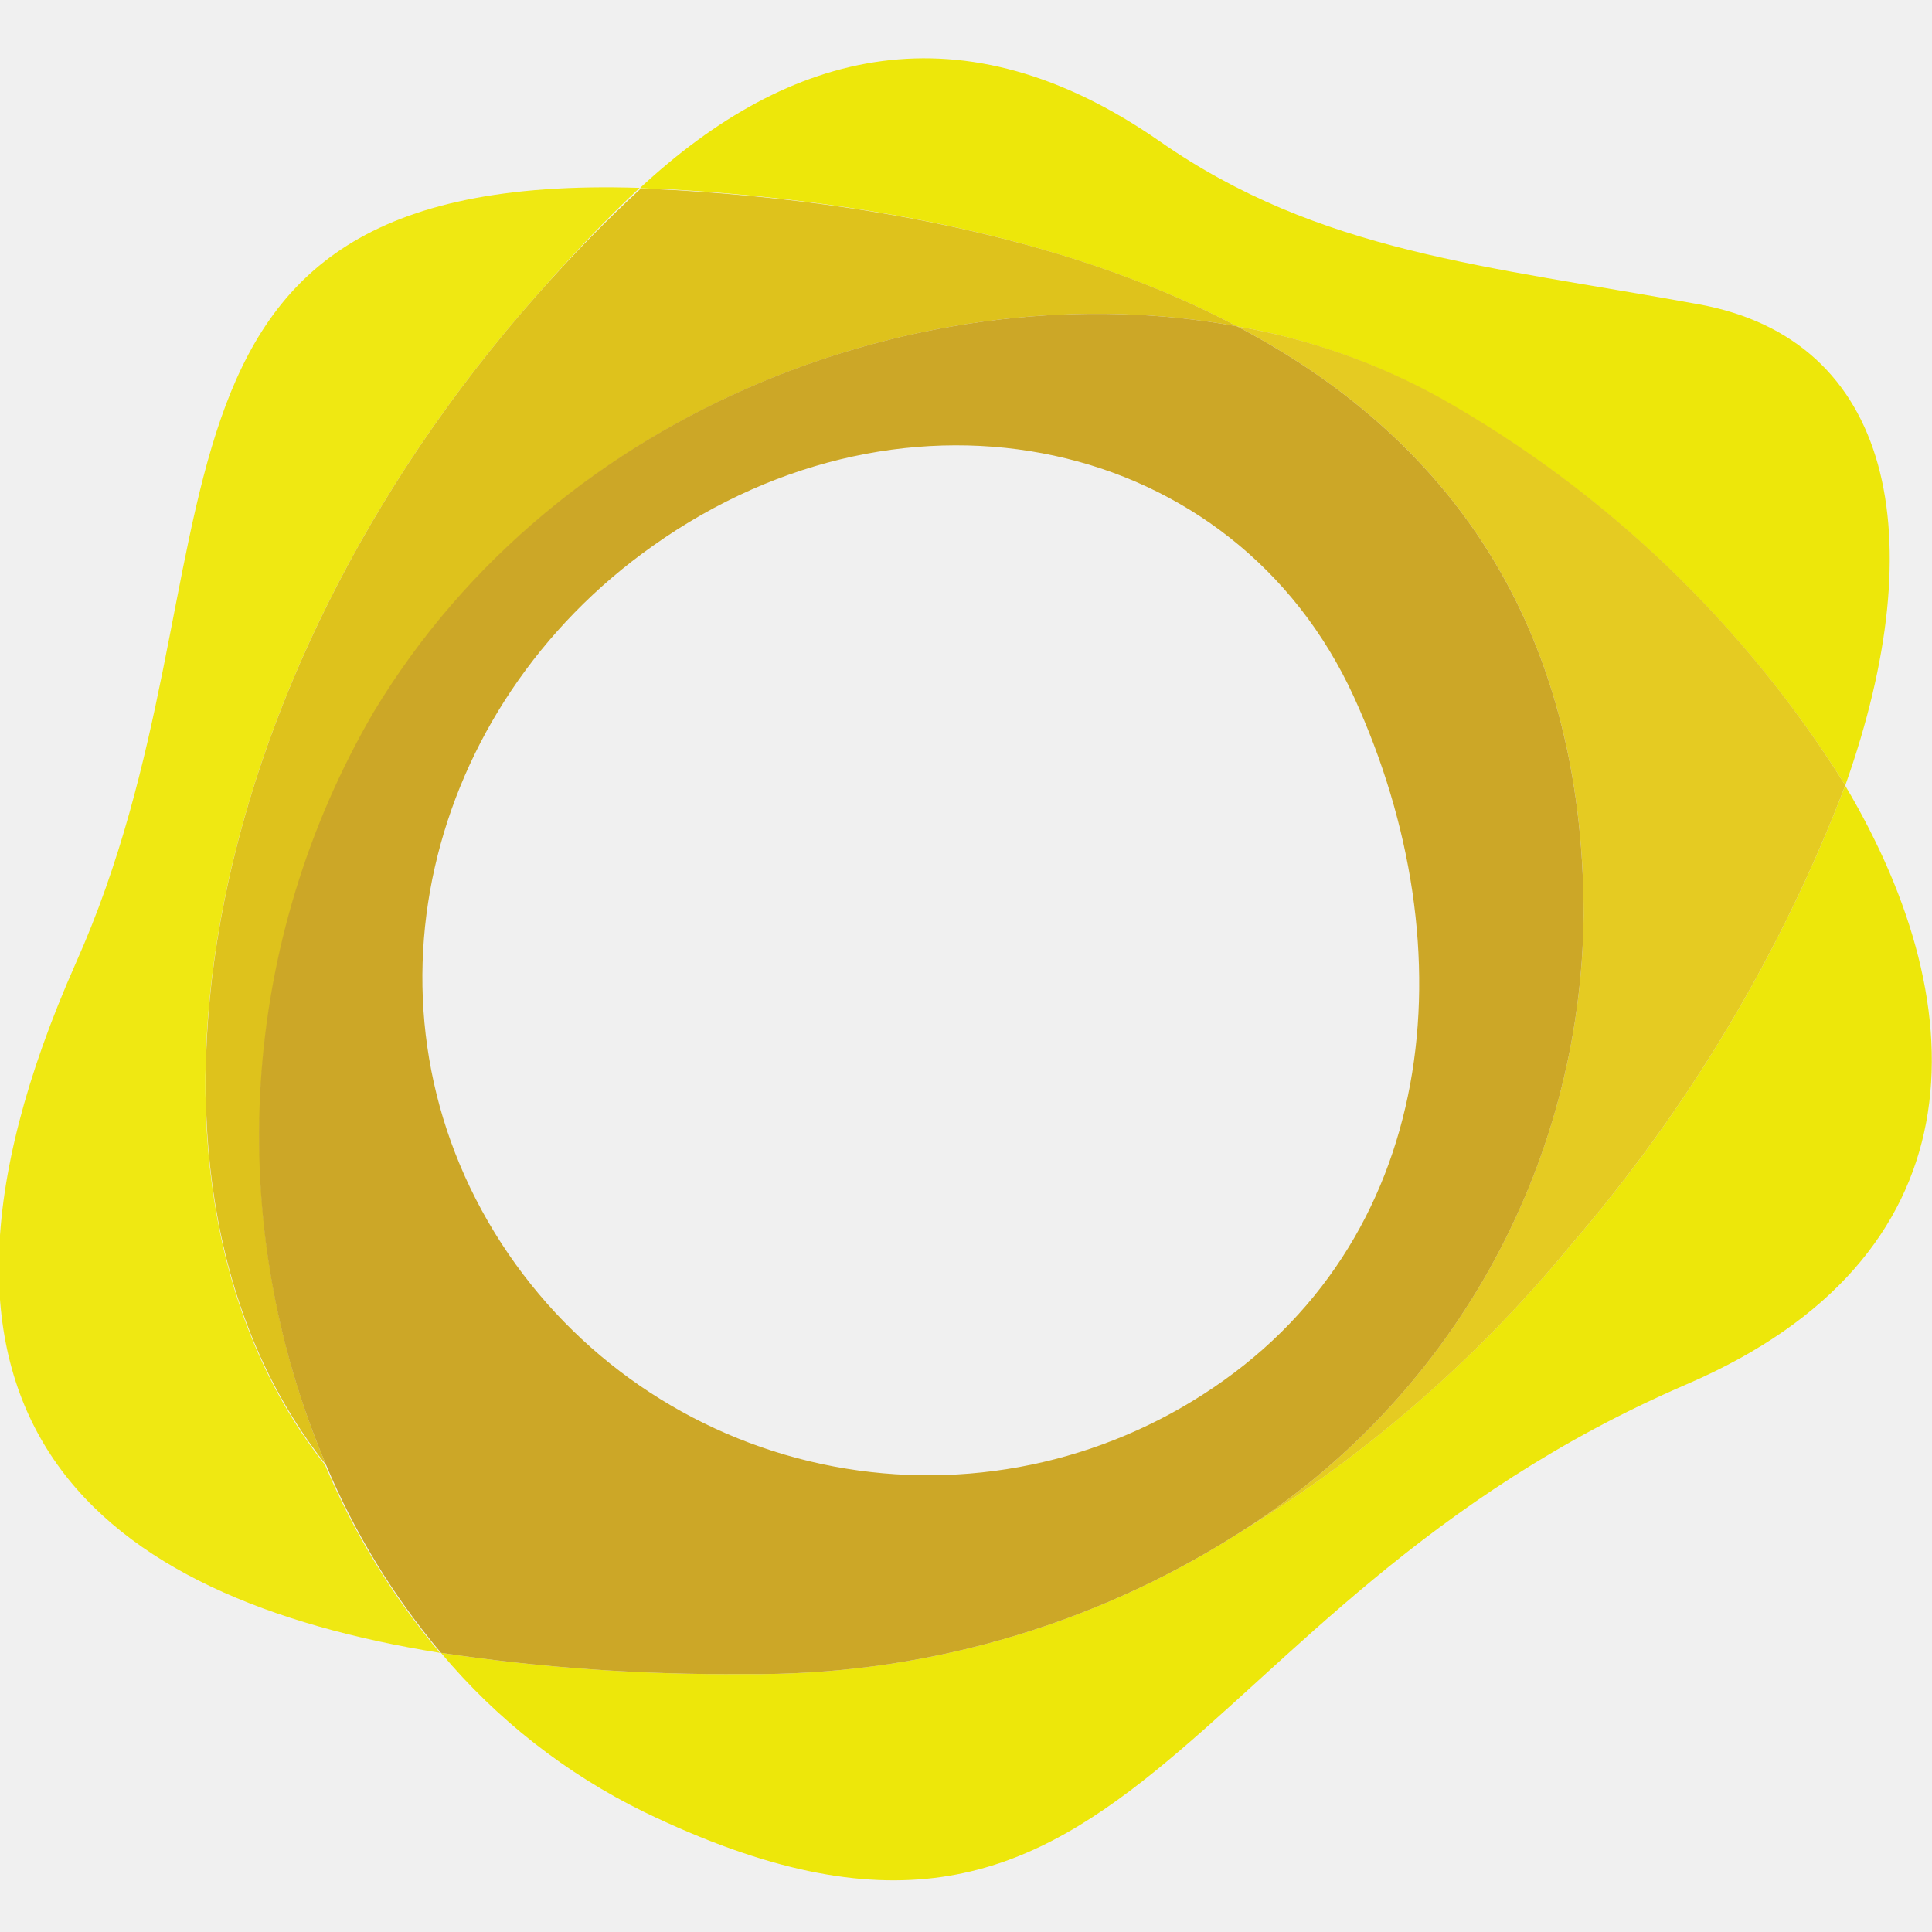
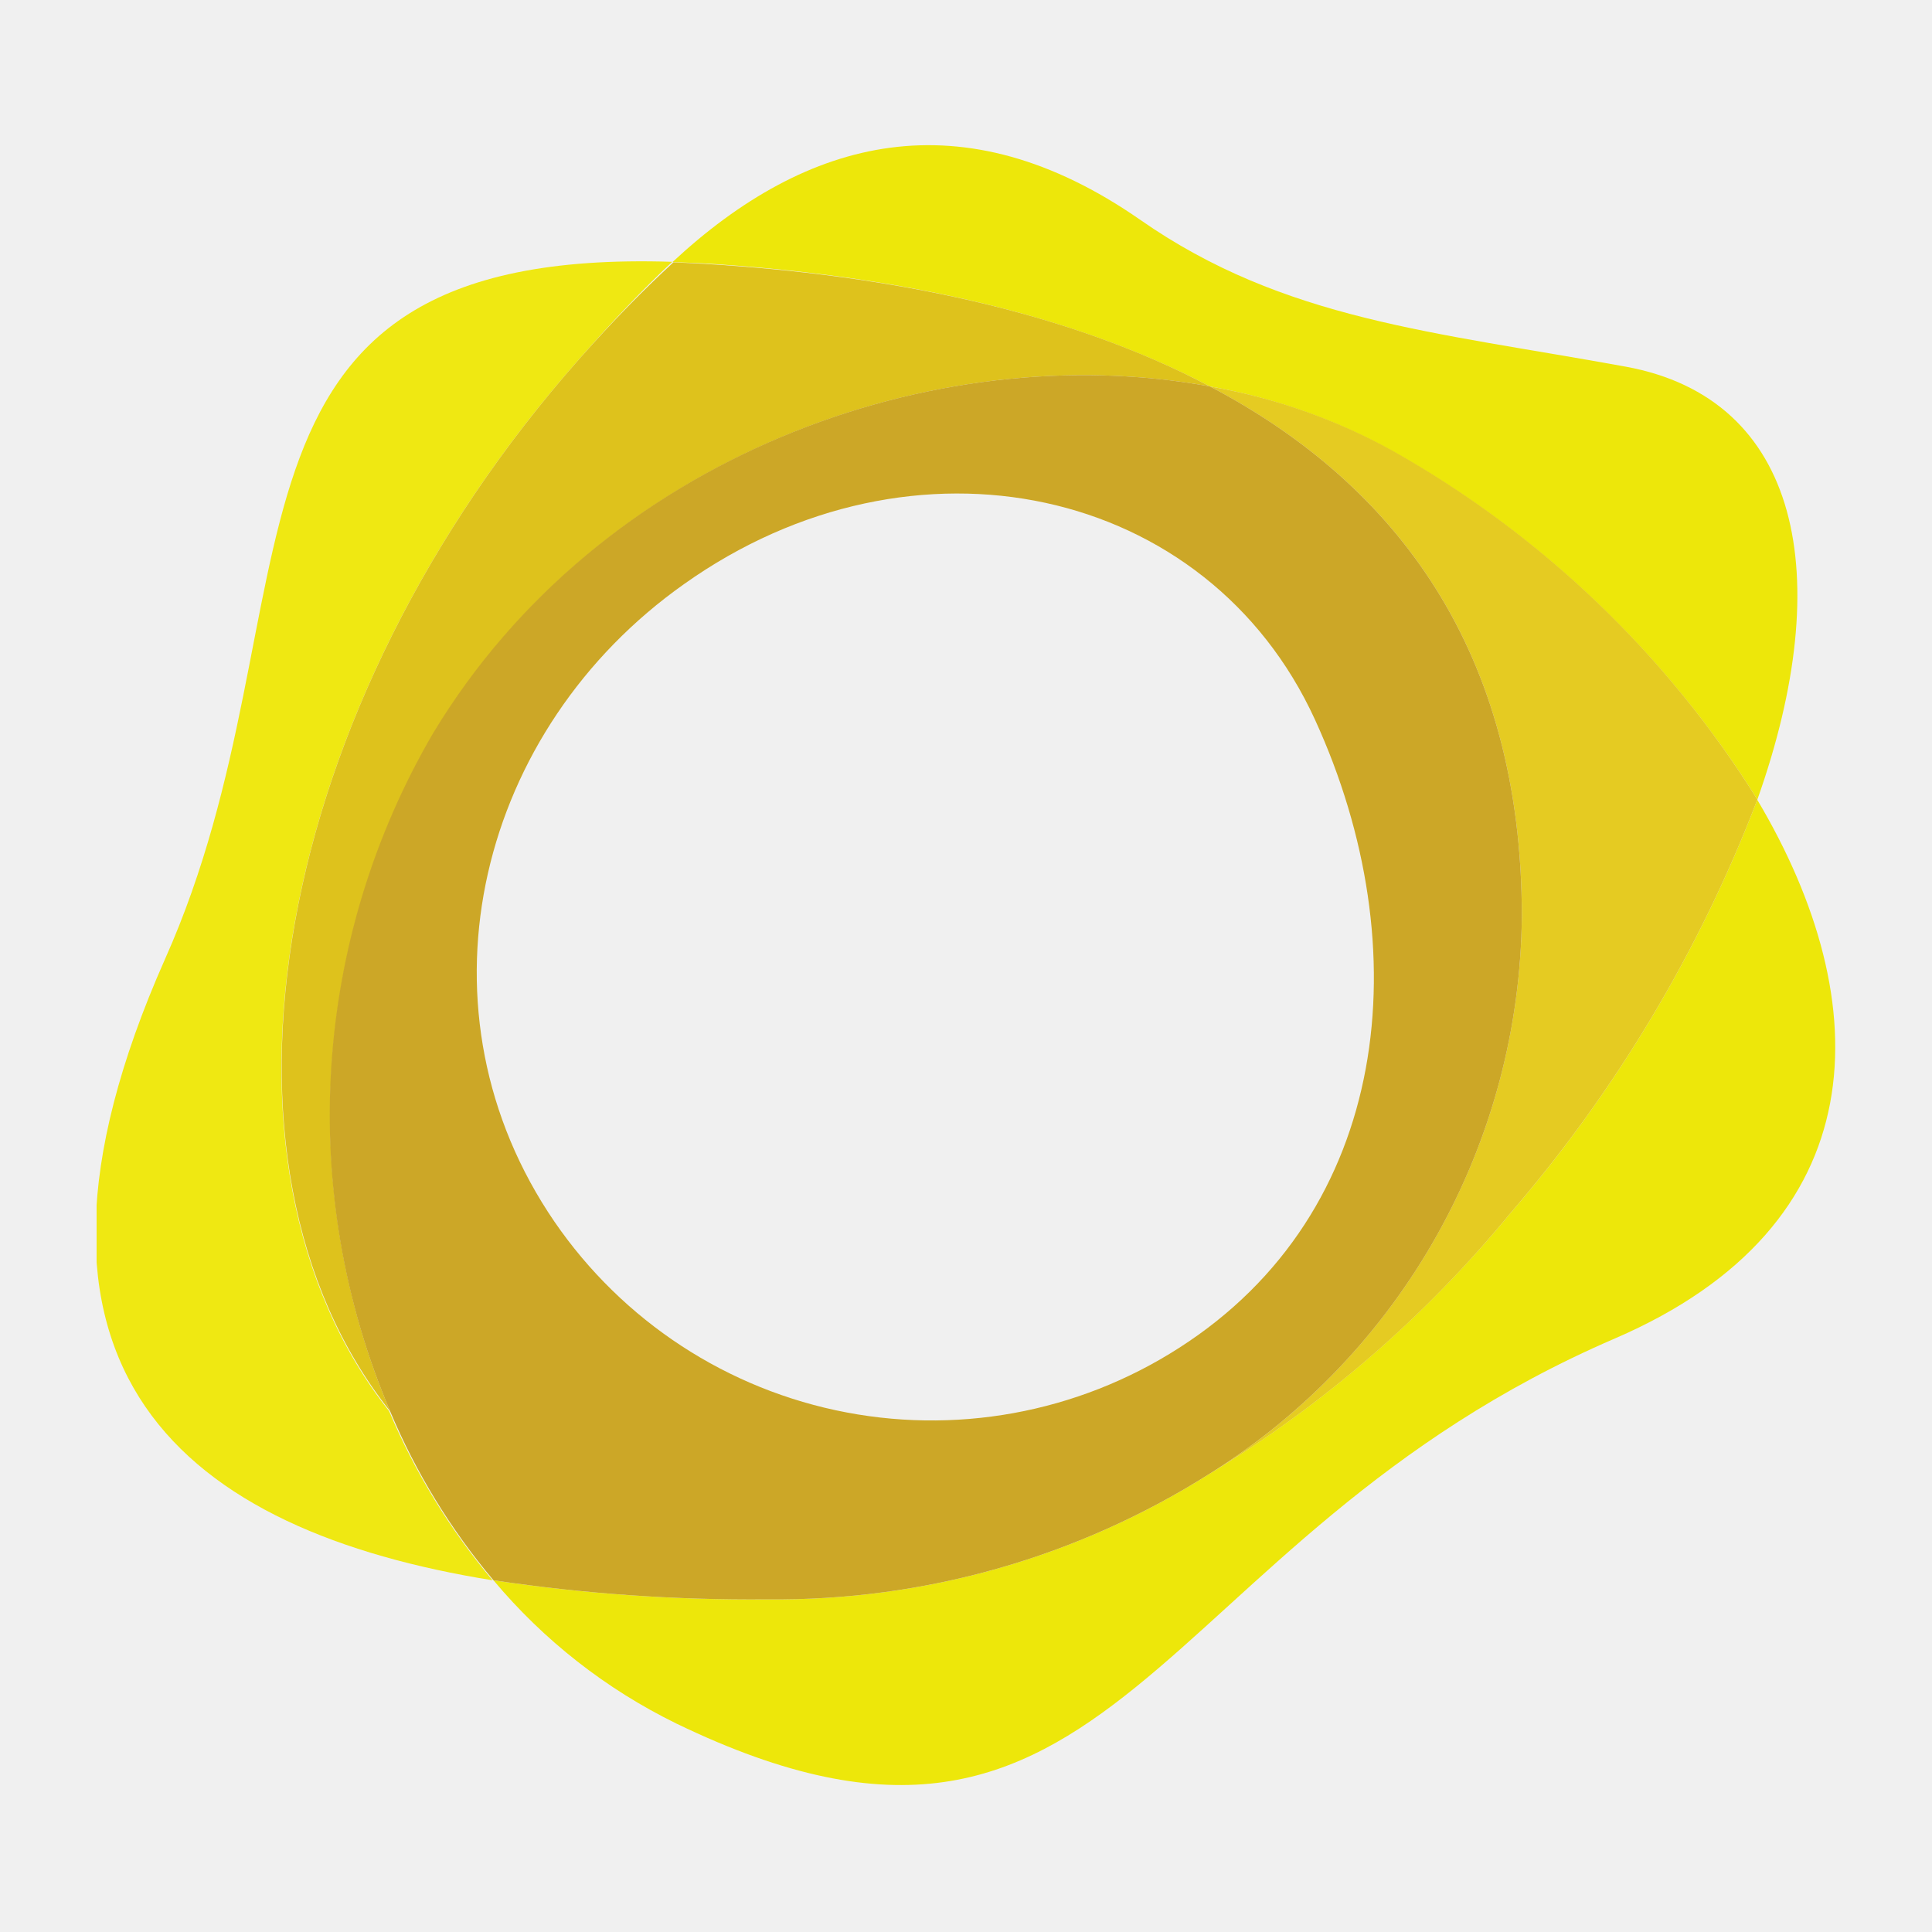
<svg xmlns="http://www.w3.org/2000/svg" width="200" height="200" viewBox="0 0 200 200" fill="none">
  <g clip-path="url(#clip0_1145_13)">
-     <path d="M55.571 30.563C59.377 26.228 62.879 22.561 66.213 19.449C9.919 17.642 26.313 58.348 7.863 99.665C-13.254 147.29 10.364 165.434 45.54 171.102C40.628 165.248 36.62 158.692 33.648 151.652C10.947 122.95 20.144 70.629 55.571 30.563Z" fill="#EFE812" />
-     <path d="M191.025 81.299C184.377 98.69 174.76 114.795 162.601 128.895C152.853 140.742 141.177 150.859 128.063 158.82C112.834 168.471 95.133 173.499 77.105 173.297C66.579 173.391 56.062 172.657 45.651 171.102C51.431 178.006 58.597 183.62 66.685 187.578C117.588 212.196 120.783 166.489 174.632 143.288C204.862 130.257 204.973 104.805 190.997 81.299" fill="#EDE70A" />
-     <path d="M128.063 33.785C135.433 35.075 142.533 37.592 149.069 41.232C166.192 50.859 180.62 64.637 191.025 81.298C200.195 55.458 195.916 35.174 175.882 31.507C153.821 27.478 136.594 26.172 120.033 14.613C99.639 0.443 81.745 5.055 66.241 19.476L69.603 19.614C91.109 20.893 111.67 25.172 127.952 33.73" fill="#EDE70A" />
-     <path d="M55.571 30.562C20.145 70.629 10.948 122.949 33.76 151.652C28.483 139.192 26.18 125.675 27.033 112.171C27.887 98.668 31.874 85.548 38.678 73.852C57.877 41.843 96.416 27.951 128.064 33.786C111.67 25.117 91.109 20.949 69.714 19.671L66.352 19.504C62.907 22.672 59.406 26.228 55.571 30.562Z" fill="#DEC21C" />
-     <path d="M149.069 41.176C142.53 37.556 135.429 35.058 128.063 33.785C149.625 45.122 163.935 64.349 163.935 94.746C163.81 107.578 160.459 120.172 154.19 131.369C147.922 142.566 138.937 152.006 128.063 158.82C141.183 150.867 152.861 140.749 162.601 128.895C174.76 114.795 184.378 98.69 191.025 81.298C180.627 64.617 166.199 50.819 149.069 41.176Z" fill="#E5CB22" />
-     <path d="M128.063 33.786C96.415 27.951 57.877 41.844 38.677 73.714C31.845 85.425 27.842 98.57 26.988 112.101C26.134 125.632 28.453 139.176 33.759 151.652C36.72 158.698 40.73 165.256 45.651 171.102C56.062 172.658 66.579 173.392 77.105 173.297C95.133 173.5 112.834 168.472 128.063 158.821C138.938 152.009 147.924 142.569 154.193 131.372C160.462 120.175 163.812 107.58 163.934 94.748C163.934 64.35 149.625 45.123 128.063 33.786ZM124.507 144.373C112.802 151.891 98.596 154.469 84.996 151.542C71.396 148.616 59.508 140.424 51.931 128.757C36.204 104.501 43.984 73.186 67.574 56.515C93.97 37.76 127.813 45.151 140.15 72.13C152.181 98.415 148.875 128.785 124.507 144.373Z" fill="#CCA727" />
+     <path d="M60.014 37.106C63.44 33.205 66.591 29.904 69.592 27.103C18.928 25.477 33.682 62.113 17.077 99.298C-1.928 142.16 19.328 158.489 50.987 163.591C46.566 158.323 42.958 152.422 40.284 146.086C19.853 120.254 28.13 73.166 60.014 37.106Z" fill="#EFE812" />
+     <path d="M181.923 82.769C175.94 98.422 167.284 112.916 156.341 125.606C147.568 136.268 137.059 145.373 125.257 152.539C111.55 161.224 95.62 165.75 79.394 165.568C69.921 165.653 60.456 164.992 51.086 163.592C56.288 169.806 62.738 174.858 70.017 178.421C115.829 200.577 118.705 159.441 167.169 138.56C194.376 126.832 194.476 103.925 181.898 82.769" fill="#EDE70A" />
+     <path d="M125.257 40.006C131.889 41.167 138.28 43.432 144.162 46.708C159.573 55.373 172.558 67.773 181.923 82.768C190.175 59.511 186.324 41.256 168.294 37.956C148.439 34.33 132.934 33.154 118.03 22.751C99.675 9.998 83.571 14.149 69.617 27.128L72.642 27.253C91.998 28.403 110.503 32.254 125.157 39.956" fill="#EDE70A" />
+     <path d="M60.014 37.107C28.13 73.167 19.853 120.255 40.383 146.087C35.634 134.874 33.561 122.709 34.33 110.555C35.098 98.401 38.686 86.594 44.81 76.068C62.089 47.26 96.774 34.756 125.257 40.008C110.503 32.206 91.998 28.455 72.742 27.304L69.716 27.154C66.616 30.005 63.465 33.206 60.014 37.107Z" fill="#DEC21C" />
+     <path d="M144.162 46.66C138.276 43.401 131.886 41.153 125.257 40.008C144.662 50.211 157.541 67.516 157.541 94.873C157.428 106.421 154.413 117.756 148.771 127.833C143.129 137.91 135.043 146.406 125.257 152.539C137.065 145.381 147.574 136.275 156.34 125.607C167.284 112.916 175.94 98.422 181.923 82.77C172.564 67.756 159.579 55.338 144.162 46.66Z" fill="#E5CB22" />
+     <path d="M125.257 40.006C96.774 34.755 62.089 47.258 44.809 75.941C38.66 86.481 35.058 98.311 34.289 110.489C33.521 122.667 35.608 134.856 40.383 146.085C43.048 152.427 46.656 158.328 51.086 163.59C60.456 164.99 69.921 165.651 79.394 165.566C95.62 165.748 111.55 161.223 125.257 152.537C135.045 146.406 143.132 137.911 148.774 127.833C154.416 117.756 157.431 106.42 157.541 94.871C157.541 67.514 144.662 50.209 125.257 40.006ZM122.056 139.534C111.522 146.3 98.737 148.62 86.496 145.986C74.256 143.353 63.557 135.98 56.738 125.48C42.584 103.649 49.586 75.466 70.817 60.462C94.573 43.582 125.032 50.234 136.135 74.516C146.963 98.172 143.987 125.505 122.056 139.534Z" fill="#CCA727" />
  </g>
  <defs>
    <clipPath id="clip0_1145_13">
-       <rect width="200" height="188.664" fill="white" transform="translate(0 6)" />
+       <rect width="180" height="169.797" fill="white" transform="translate(10 15)" />
    </clipPath>
  </defs>
</svg>
